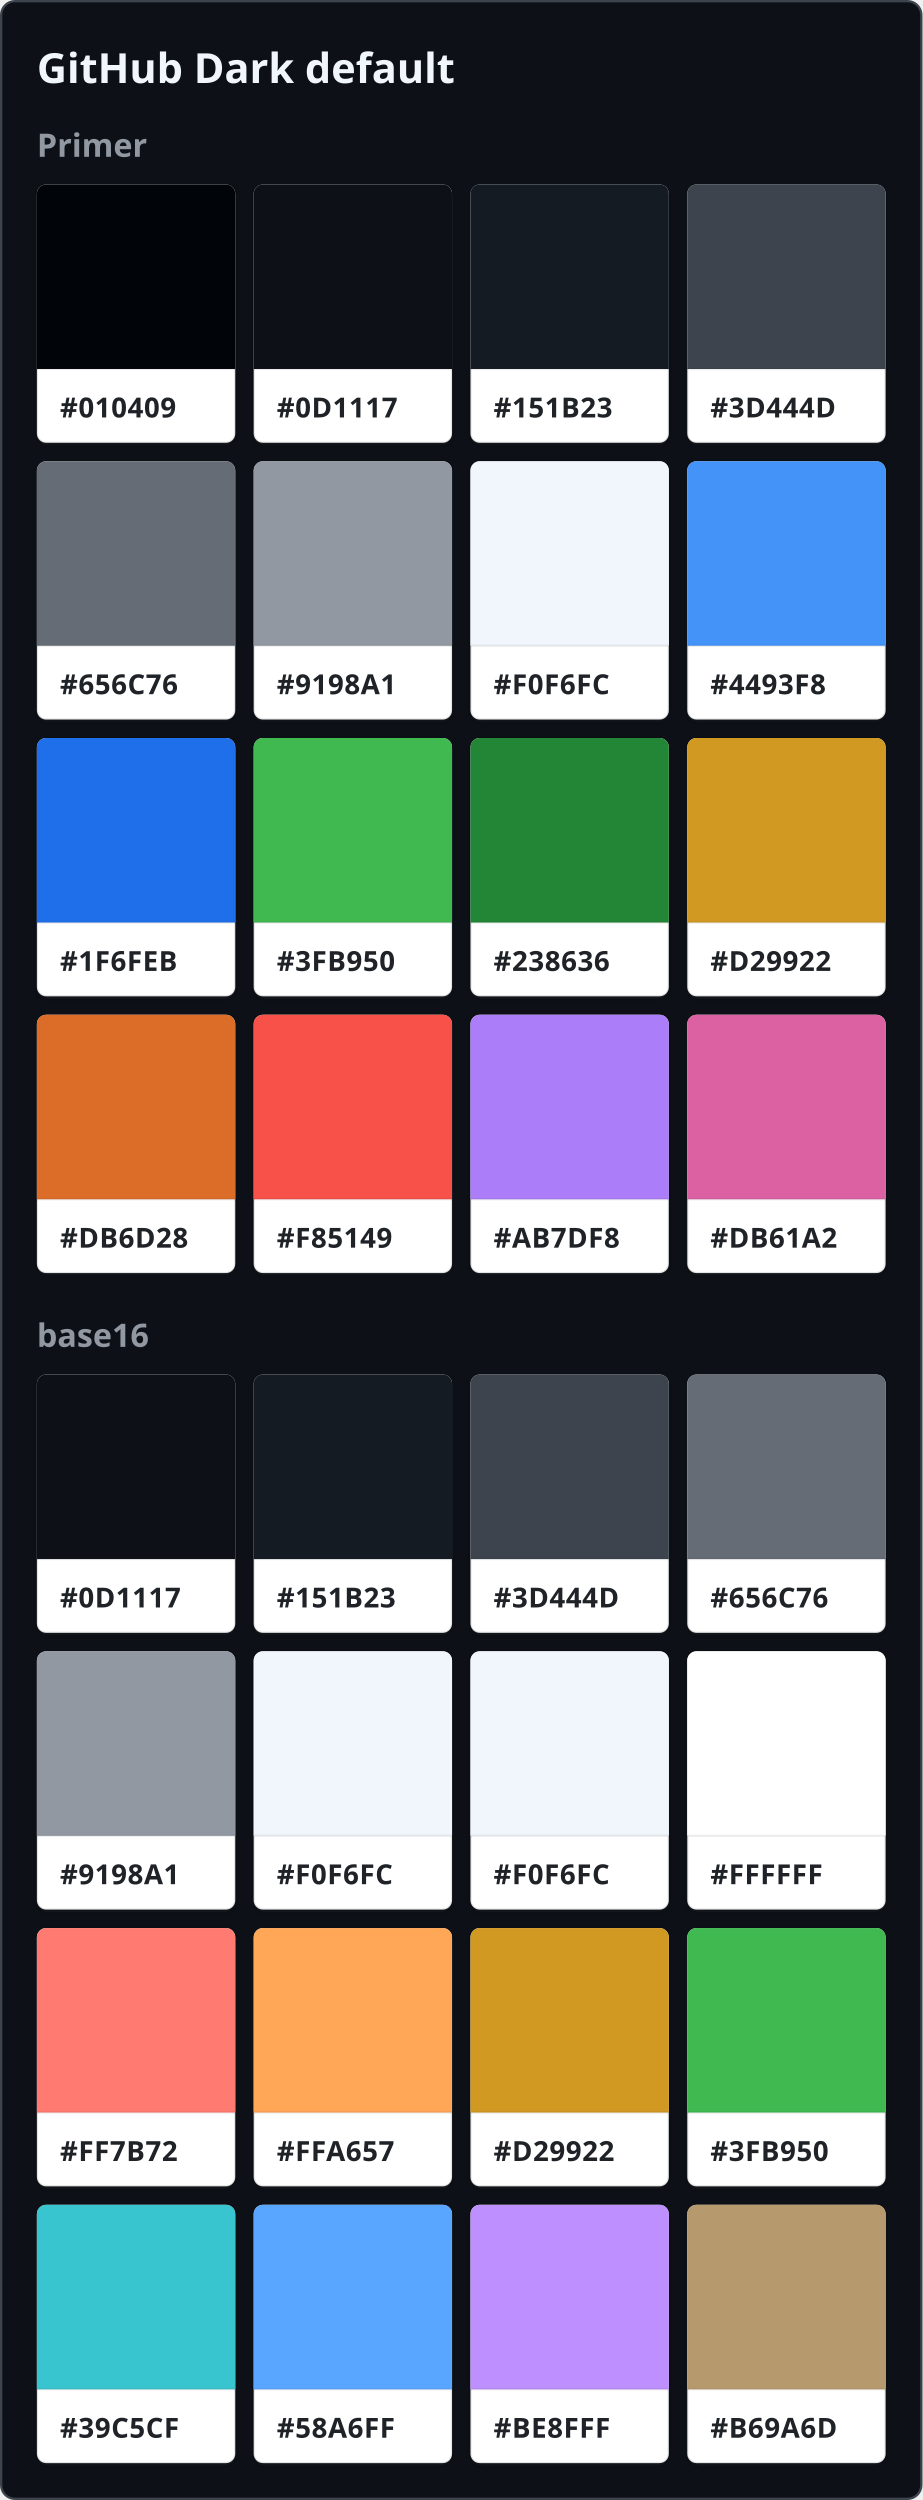
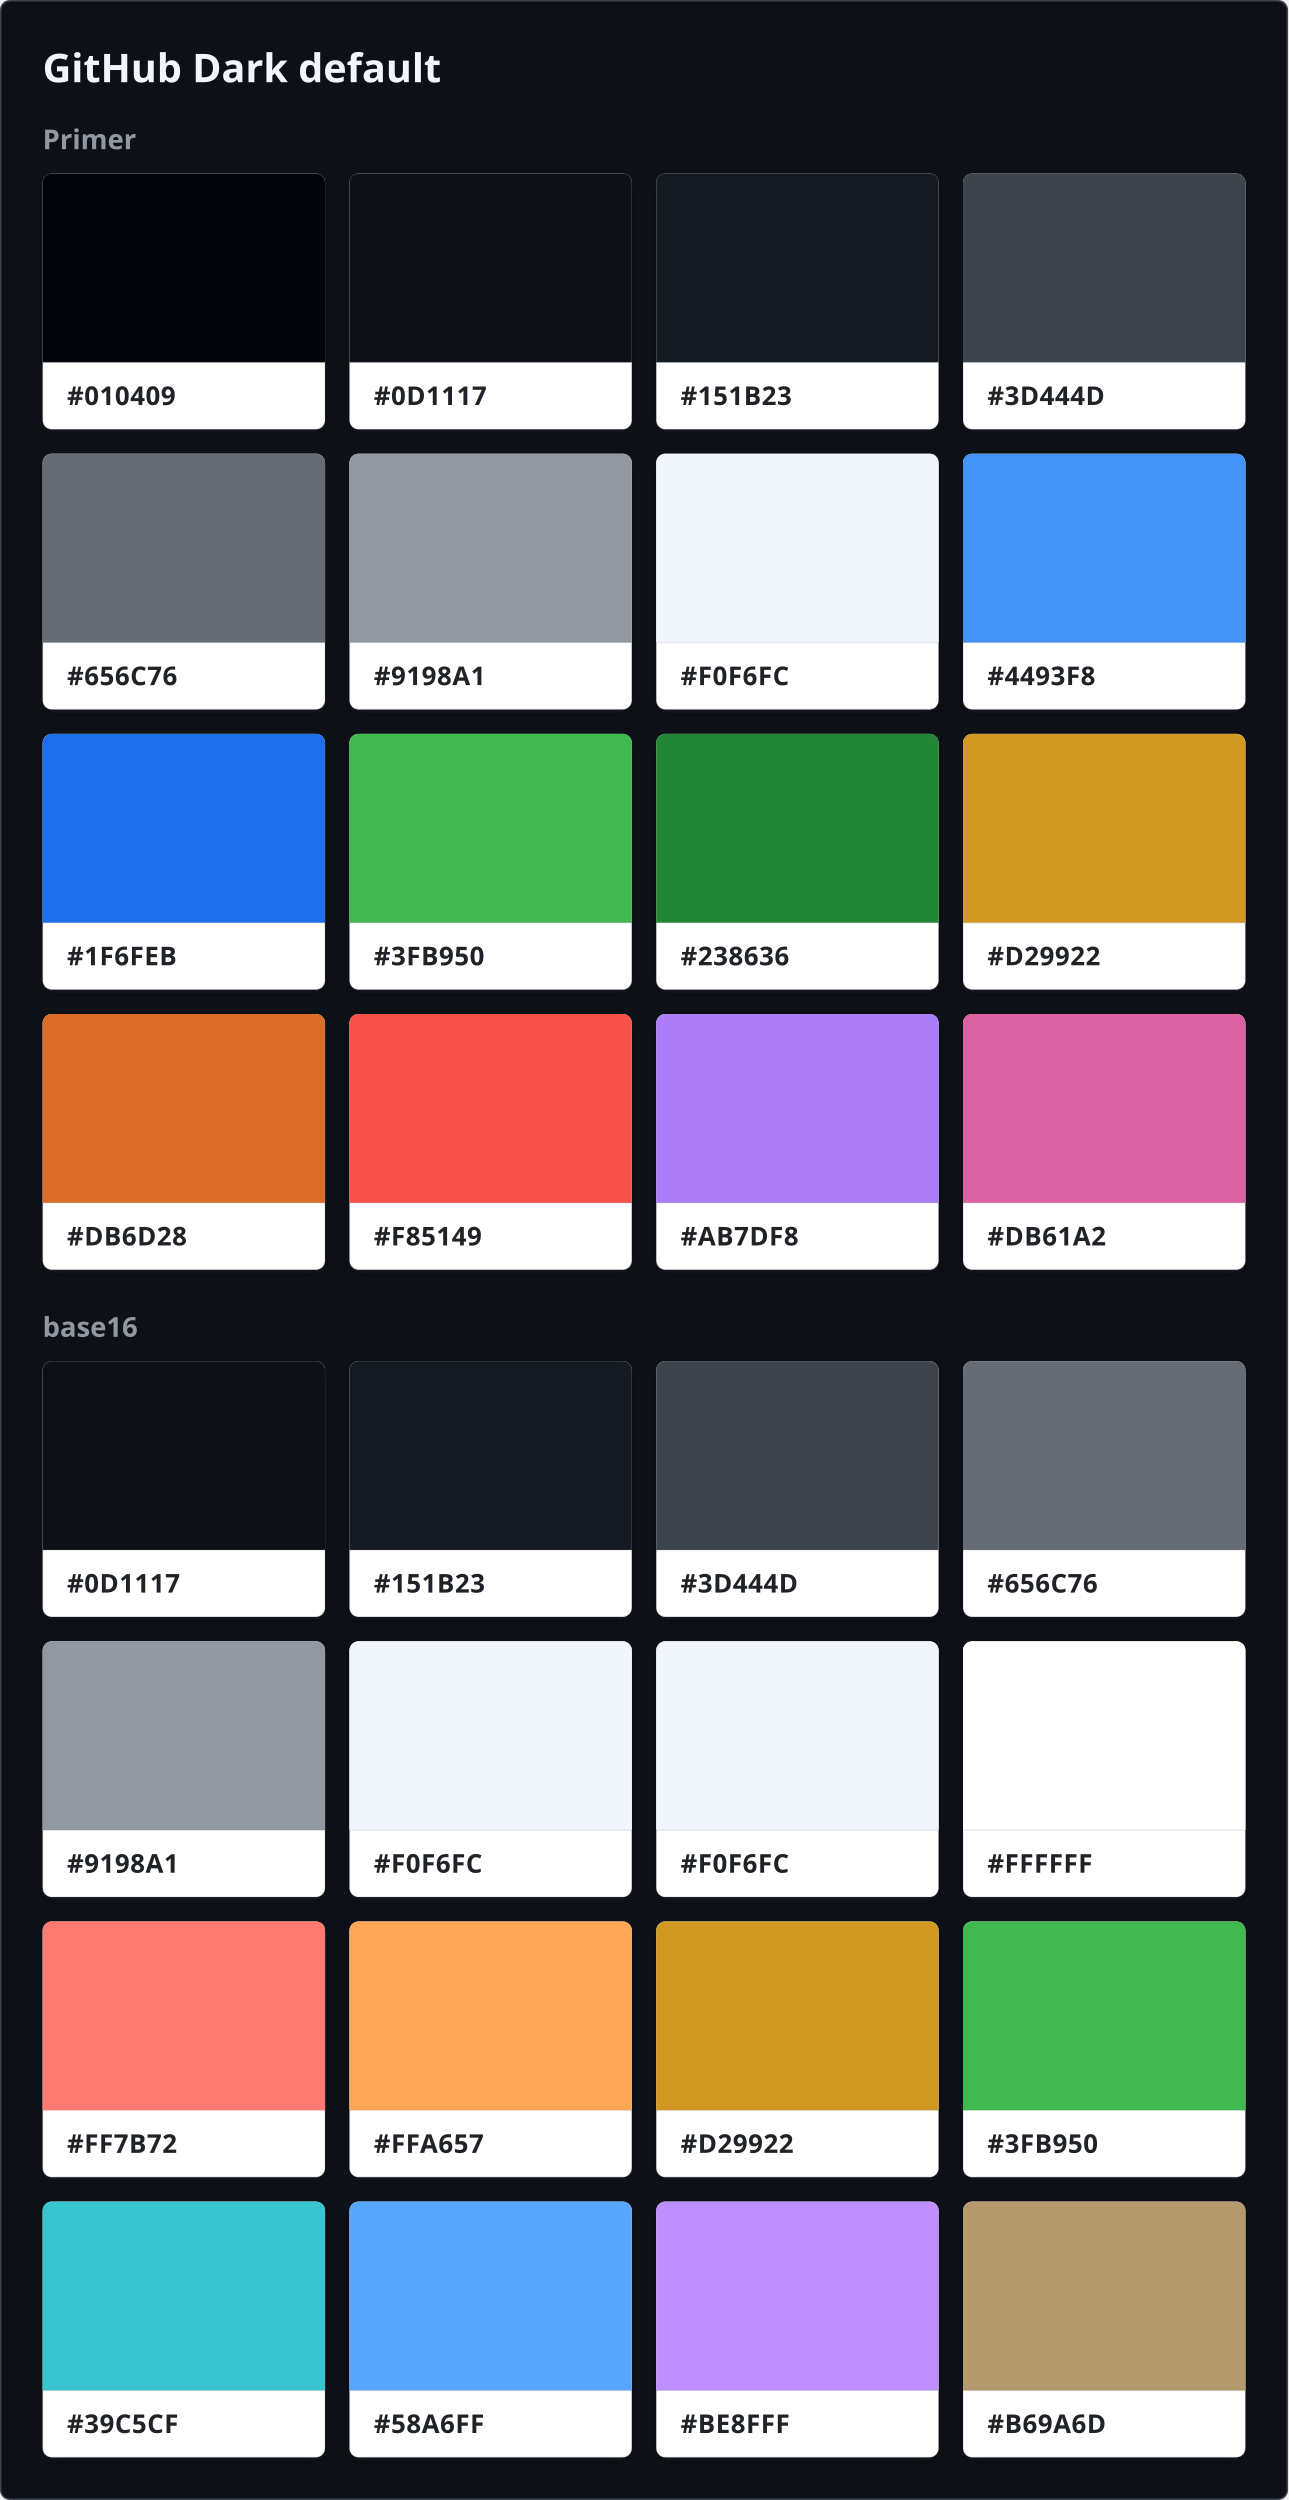
- <svg xmlns="http://www.w3.org/2000/svg" width="400" height="1084" viewBox="0 0 400 1084" role="img" aria-label="GitHub Dark default palette">
+ <svg xmlns="http://www.w3.org/2000/svg" width="846" height="1642" viewBox="0 0 846 1642" role="img" aria-label="GitHub Dark default palette">
  <defs>
    <filter id="lift" x="-10%" y="-10%" width="120%" height="125%">
-       <feDropShadow dx="0" dy="1" stdDeviation="1.5" flood-color="#1f2328" flood-opacity="0.18" />
+       <feDropShadow dx="0" dy="2" stdDeviation="3" flood-color="#1f2328" flood-opacity="0.18" />
    </filter>
  </defs>
  <style>
  text { font-family: -apple-system, BlinkMacSystemFont, 'Segoe UI', 'Noto Sans', Helvetica, Arial, sans-serif; }
-   .title { font-size: 18px; font-weight: 600; fill: #f0f6fc; }
-   .heading { font-size: 14px; font-weight: 600; fill: #9198a1; }
+   .title { font-size: 26px; font-weight: 600; fill: #f0f6fc; }
+   .heading { font-size: 18px; font-weight: 600; fill: #9198a1; }
  .paper { fill: #ffffff; stroke: #1f23281f; filter: url(#lift); }
  .edge { stroke: #1f232814; }
-   .hex { font-size: 12px; font-weight: 700; fill: #1f2328; letter-spacing: 0.02em; }
+   .hex { font-size: 17px; font-weight: 700; fill: #1f2328; letter-spacing: 0.02em; }
</style>
-   <rect x="0.5" y="0.5" width="399" height="1083" rx="6" fill="#0d1117" stroke="#3d444d" />
-   <text class="title" x="16" y="36">GitHub Dark default</text>
-   <text class="heading" x="16" y="68">Primer</text>
-   <rect x="16.0" y="80" width="86.0" height="112" rx="4" class="paper" />
-   <path d="M16.0 160.0V84A4 4 0 0 1 20.0 80H98.0A4 4 0 0 1 102.0 84V160.0Z" fill="#010409" />
-   <line x1="16.0" y1="160.0" x2="102.0" y2="160.0" class="edge" />
-   <text x="26.0" y="181.0" class="hex">#010409</text>
-   <rect x="110.0" y="80" width="86.0" height="112" rx="4" class="paper" />
-   <path d="M110.0 160.0V84A4 4 0 0 1 114.0 80H192.0A4 4 0 0 1 196.0 84V160.0Z" fill="#0d1117" />
-   <line x1="110.0" y1="160.0" x2="196.0" y2="160.0" class="edge" />
-   <text x="120.0" y="181.0" class="hex">#0D1117</text>
-   <rect x="204.0" y="80" width="86.0" height="112" rx="4" class="paper" />
-   <path d="M204.0 160.0V84A4 4 0 0 1 208.0 80H286.0A4 4 0 0 1 290.0 84V160.0Z" fill="#151b23" />
-   <line x1="204.0" y1="160.0" x2="290.0" y2="160.0" class="edge" />
-   <text x="214.0" y="181.0" class="hex">#151B23</text>
-   <rect x="298.0" y="80" width="86.0" height="112" rx="4" class="paper" />
-   <path d="M298.0 160.0V84A4 4 0 0 1 302.0 80H380.0A4 4 0 0 1 384.0 84V160.0Z" fill="#3d444d" />
-   <line x1="298.0" y1="160.0" x2="384.0" y2="160.0" class="edge" />
-   <text x="308.0" y="181.0" class="hex">#3D444D</text>
-   <rect x="16.0" y="200" width="86.0" height="112" rx="4" class="paper" />
-   <path d="M16.0 280.0V204A4 4 0 0 1 20.0 200H98.0A4 4 0 0 1 102.0 204V280.0Z" fill="#656c76" />
-   <line x1="16.0" y1="280.0" x2="102.0" y2="280.0" class="edge" />
-   <text x="26.0" y="301.0" class="hex">#656C76</text>
-   <rect x="110.0" y="200" width="86.0" height="112" rx="4" class="paper" />
-   <path d="M110.0 280.0V204A4 4 0 0 1 114.0 200H192.0A4 4 0 0 1 196.0 204V280.0Z" fill="#9198a1" />
-   <line x1="110.0" y1="280.0" x2="196.0" y2="280.0" class="edge" />
-   <text x="120.0" y="301.0" class="hex">#9198A1</text>
-   <rect x="204.0" y="200" width="86.0" height="112" rx="4" class="paper" />
-   <path d="M204.0 280.0V204A4 4 0 0 1 208.0 200H286.0A4 4 0 0 1 290.0 204V280.0Z" fill="#f0f6fc" />
-   <line x1="204.0" y1="280.0" x2="290.0" y2="280.0" class="edge" />
-   <text x="214.0" y="301.0" class="hex">#F0F6FC</text>
-   <rect x="298.0" y="200" width="86.0" height="112" rx="4" class="paper" />
-   <path d="M298.0 280.0V204A4 4 0 0 1 302.0 200H380.0A4 4 0 0 1 384.0 204V280.0Z" fill="#4493f8" />
-   <line x1="298.0" y1="280.0" x2="384.0" y2="280.0" class="edge" />
-   <text x="308.0" y="301.0" class="hex">#4493F8</text>
-   <rect x="16.0" y="320" width="86.0" height="112" rx="4" class="paper" />
-   <path d="M16.0 400.0V324A4 4 0 0 1 20.0 320H98.0A4 4 0 0 1 102.0 324V400.0Z" fill="#1f6feb" />
-   <line x1="16.0" y1="400.0" x2="102.0" y2="400.0" class="edge" />
-   <text x="26.0" y="421.0" class="hex">#1F6FEB</text>
-   <rect x="110.0" y="320" width="86.0" height="112" rx="4" class="paper" />
-   <path d="M110.0 400.0V324A4 4 0 0 1 114.0 320H192.0A4 4 0 0 1 196.0 324V400.0Z" fill="#3fb950" />
-   <line x1="110.0" y1="400.0" x2="196.0" y2="400.0" class="edge" />
-   <text x="120.0" y="421.0" class="hex">#3FB950</text>
-   <rect x="204.0" y="320" width="86.0" height="112" rx="4" class="paper" />
-   <path d="M204.0 400.0V324A4 4 0 0 1 208.0 320H286.0A4 4 0 0 1 290.0 324V400.0Z" fill="#238636" />
-   <line x1="204.0" y1="400.0" x2="290.0" y2="400.0" class="edge" />
-   <text x="214.0" y="421.0" class="hex">#238636</text>
-   <rect x="298.0" y="320" width="86.0" height="112" rx="4" class="paper" />
-   <path d="M298.0 400.0V324A4 4 0 0 1 302.0 320H380.0A4 4 0 0 1 384.0 324V400.0Z" fill="#d29922" />
-   <line x1="298.0" y1="400.0" x2="384.0" y2="400.0" class="edge" />
-   <text x="308.0" y="421.0" class="hex">#D29922</text>
-   <rect x="16.0" y="440" width="86.0" height="112" rx="4" class="paper" />
-   <path d="M16.0 520.0V444A4 4 0 0 1 20.0 440H98.0A4 4 0 0 1 102.0 444V520.0Z" fill="#db6d28" />
-   <line x1="16.0" y1="520.0" x2="102.0" y2="520.0" class="edge" />
-   <text x="26.0" y="541.0" class="hex">#DB6D28</text>
-   <rect x="110.0" y="440" width="86.0" height="112" rx="4" class="paper" />
-   <path d="M110.0 520.0V444A4 4 0 0 1 114.0 440H192.0A4 4 0 0 1 196.0 444V520.0Z" fill="#f85149" />
-   <line x1="110.0" y1="520.0" x2="196.0" y2="520.0" class="edge" />
-   <text x="120.0" y="541.0" class="hex">#F85149</text>
-   <rect x="204.0" y="440" width="86.0" height="112" rx="4" class="paper" />
-   <path d="M204.0 520.0V444A4 4 0 0 1 208.0 440H286.0A4 4 0 0 1 290.0 444V520.0Z" fill="#ab7df8" />
-   <line x1="204.0" y1="520.0" x2="290.0" y2="520.0" class="edge" />
-   <text x="214.0" y="541.0" class="hex">#AB7DF8</text>
-   <rect x="298.0" y="440" width="86.0" height="112" rx="4" class="paper" />
-   <path d="M298.0 520.0V444A4 4 0 0 1 302.0 440H380.0A4 4 0 0 1 384.0 444V520.0Z" fill="#db61a2" />
-   <line x1="298.0" y1="520.0" x2="384.0" y2="520.0" class="edge" />
-   <text x="308.0" y="541.0" class="hex">#DB61A2</text>
-   <text class="heading" x="16" y="584">base16</text>
-   <rect x="16.0" y="596" width="86.0" height="112" rx="4" class="paper" />
-   <path d="M16.0 676.0V600A4 4 0 0 1 20.0 596H98.0A4 4 0 0 1 102.0 600V676.0Z" fill="#0d1117" />
-   <line x1="16.0" y1="676.0" x2="102.0" y2="676.0" class="edge" />
-   <text x="26.0" y="697.0" class="hex">#0D1117</text>
-   <rect x="110.0" y="596" width="86.0" height="112" rx="4" class="paper" />
-   <path d="M110.0 676.0V600A4 4 0 0 1 114.0 596H192.0A4 4 0 0 1 196.0 600V676.0Z" fill="#151b23" />
-   <line x1="110.0" y1="676.0" x2="196.0" y2="676.0" class="edge" />
-   <text x="120.0" y="697.0" class="hex">#151B23</text>
-   <rect x="204.0" y="596" width="86.0" height="112" rx="4" class="paper" />
-   <path d="M204.0 676.0V600A4 4 0 0 1 208.0 596H286.0A4 4 0 0 1 290.0 600V676.0Z" fill="#3d444d" />
-   <line x1="204.0" y1="676.0" x2="290.0" y2="676.0" class="edge" />
-   <text x="214.0" y="697.0" class="hex">#3D444D</text>
-   <rect x="298.0" y="596" width="86.0" height="112" rx="4" class="paper" />
-   <path d="M298.0 676.0V600A4 4 0 0 1 302.0 596H380.0A4 4 0 0 1 384.0 600V676.0Z" fill="#656c76" />
-   <line x1="298.0" y1="676.0" x2="384.0" y2="676.0" class="edge" />
-   <text x="308.0" y="697.0" class="hex">#656C76</text>
-   <rect x="16.0" y="716" width="86.0" height="112" rx="4" class="paper" />
-   <path d="M16.0 796.0V720A4 4 0 0 1 20.0 716H98.0A4 4 0 0 1 102.0 720V796.0Z" fill="#9198a1" />
-   <line x1="16.0" y1="796.0" x2="102.0" y2="796.0" class="edge" />
-   <text x="26.0" y="817.0" class="hex">#9198A1</text>
-   <rect x="110.0" y="716" width="86.0" height="112" rx="4" class="paper" />
-   <path d="M110.0 796.0V720A4 4 0 0 1 114.0 716H192.0A4 4 0 0 1 196.0 720V796.0Z" fill="#f0f6fc" />
-   <line x1="110.0" y1="796.0" x2="196.0" y2="796.0" class="edge" />
-   <text x="120.0" y="817.0" class="hex">#F0F6FC</text>
-   <rect x="204.0" y="716" width="86.0" height="112" rx="4" class="paper" />
-   <path d="M204.0 796.0V720A4 4 0 0 1 208.0 716H286.0A4 4 0 0 1 290.0 720V796.0Z" fill="#f0f6fc" />
-   <line x1="204.0" y1="796.0" x2="290.0" y2="796.0" class="edge" />
-   <text x="214.0" y="817.0" class="hex">#F0F6FC</text>
-   <rect x="298.0" y="716" width="86.0" height="112" rx="4" class="paper" />
-   <path d="M298.0 796.0V720A4 4 0 0 1 302.0 716H380.0A4 4 0 0 1 384.0 720V796.0Z" fill="#ffffff" />
-   <line x1="298.0" y1="796.0" x2="384.0" y2="796.0" class="edge" />
-   <text x="308.0" y="817.0" class="hex">#FFFFFF</text>
-   <rect x="16.0" y="836" width="86.0" height="112" rx="4" class="paper" />
-   <path d="M16.0 916.0V840A4 4 0 0 1 20.0 836H98.0A4 4 0 0 1 102.0 840V916.0Z" fill="#ff7b72" />
-   <line x1="16.0" y1="916.0" x2="102.0" y2="916.0" class="edge" />
-   <text x="26.0" y="937.0" class="hex">#FF7B72</text>
-   <rect x="110.0" y="836" width="86.0" height="112" rx="4" class="paper" />
-   <path d="M110.0 916.0V840A4 4 0 0 1 114.0 836H192.0A4 4 0 0 1 196.0 840V916.0Z" fill="#ffa657" />
-   <line x1="110.0" y1="916.0" x2="196.0" y2="916.0" class="edge" />
-   <text x="120.0" y="937.0" class="hex">#FFA657</text>
-   <rect x="204.0" y="836" width="86.0" height="112" rx="4" class="paper" />
-   <path d="M204.0 916.0V840A4 4 0 0 1 208.0 836H286.0A4 4 0 0 1 290.0 840V916.0Z" fill="#d29922" />
-   <line x1="204.0" y1="916.0" x2="290.0" y2="916.0" class="edge" />
-   <text x="214.0" y="937.0" class="hex">#D29922</text>
-   <rect x="298.0" y="836" width="86.0" height="112" rx="4" class="paper" />
-   <path d="M298.0 916.0V840A4 4 0 0 1 302.0 836H380.0A4 4 0 0 1 384.0 840V916.0Z" fill="#3fb950" />
-   <line x1="298.0" y1="916.0" x2="384.0" y2="916.0" class="edge" />
-   <text x="308.0" y="937.0" class="hex">#3FB950</text>
-   <rect x="16.0" y="956" width="86.0" height="112" rx="4" class="paper" />
-   <path d="M16.0 1036.0V960A4 4 0 0 1 20.0 956H98.0A4 4 0 0 1 102.0 960V1036.0Z" fill="#39c5cf" />
-   <line x1="16.0" y1="1036.0" x2="102.0" y2="1036.0" class="edge" />
-   <text x="26.0" y="1057.0" class="hex">#39C5CF</text>
-   <rect x="110.0" y="956" width="86.0" height="112" rx="4" class="paper" />
-   <path d="M110.0 1036.0V960A4 4 0 0 1 114.0 956H192.0A4 4 0 0 1 196.0 960V1036.0Z" fill="#58a6ff" />
-   <line x1="110.0" y1="1036.0" x2="196.0" y2="1036.0" class="edge" />
-   <text x="120.0" y="1057.0" class="hex">#58A6FF</text>
-   <rect x="204.0" y="956" width="86.0" height="112" rx="4" class="paper" />
-   <path d="M204.0 1036.0V960A4 4 0 0 1 208.0 956H286.0A4 4 0 0 1 290.0 960V1036.0Z" fill="#be8fff" />
-   <line x1="204.0" y1="1036.0" x2="290.0" y2="1036.0" class="edge" />
-   <text x="214.0" y="1057.0" class="hex">#BE8FFF</text>
-   <rect x="298.0" y="956" width="86.0" height="112" rx="4" class="paper" />
-   <path d="M298.0 1036.0V960A4 4 0 0 1 302.0 956H380.0A4 4 0 0 1 384.0 960V1036.0Z" fill="#b69a6d" />
-   <line x1="298.0" y1="1036.0" x2="384.0" y2="1036.0" class="edge" />
-   <text x="308.0" y="1057.0" class="hex">#B69A6D</text>
+   <rect x="0.5" y="0.5" width="845" height="1641" rx="6" fill="#0d1117" stroke="#3d444d" />
+   <text class="title" x="28" y="54">GitHub Dark default</text>
+   <text class="heading" x="28" y="98">Primer</text>
+   <rect x="28.0" y="114" width="185.5" height="168" rx="6" class="paper" />
+   <path d="M28.0 238.0V120A6 6 0 0 1 34.0 114H207.5A6 6 0 0 1 213.5 120V238.0Z" fill="#010409" />
+   <line x1="28.0" y1="238.0" x2="213.5" y2="238.0" class="edge" />
+   <text x="44.0" y="266.0" class="hex">#010409</text>
+   <rect x="229.5" y="114" width="185.5" height="168" rx="6" class="paper" />
+   <path d="M229.5 238.0V120A6 6 0 0 1 235.5 114H409.0A6 6 0 0 1 415.0 120V238.0Z" fill="#0d1117" />
+   <line x1="229.5" y1="238.0" x2="415.0" y2="238.0" class="edge" />
+   <text x="245.5" y="266.0" class="hex">#0D1117</text>
+   <rect x="431.0" y="114" width="185.5" height="168" rx="6" class="paper" />
+   <path d="M431.0 238.0V120A6 6 0 0 1 437.0 114H610.5A6 6 0 0 1 616.5 120V238.0Z" fill="#151b23" />
+   <line x1="431.0" y1="238.0" x2="616.5" y2="238.0" class="edge" />
+   <text x="447.0" y="266.0" class="hex">#151B23</text>
+   <rect x="632.5" y="114" width="185.5" height="168" rx="6" class="paper" />
+   <path d="M632.5 238.0V120A6 6 0 0 1 638.5 114H812.0A6 6 0 0 1 818.0 120V238.0Z" fill="#3d444d" />
+   <line x1="632.5" y1="238.0" x2="818.0" y2="238.0" class="edge" />
+   <text x="648.5" y="266.0" class="hex">#3D444D</text>
+   <rect x="28.0" y="298" width="185.5" height="168" rx="6" class="paper" />
+   <path d="M28.0 422.0V304A6 6 0 0 1 34.0 298H207.5A6 6 0 0 1 213.5 304V422.0Z" fill="#656c76" />
+   <line x1="28.0" y1="422.0" x2="213.5" y2="422.0" class="edge" />
+   <text x="44.0" y="450.0" class="hex">#656C76</text>
+   <rect x="229.5" y="298" width="185.5" height="168" rx="6" class="paper" />
+   <path d="M229.5 422.0V304A6 6 0 0 1 235.5 298H409.0A6 6 0 0 1 415.0 304V422.0Z" fill="#9198a1" />
+   <line x1="229.5" y1="422.0" x2="415.0" y2="422.0" class="edge" />
+   <text x="245.5" y="450.0" class="hex">#9198A1</text>
+   <rect x="431.0" y="298" width="185.5" height="168" rx="6" class="paper" />
+   <path d="M431.0 422.0V304A6 6 0 0 1 437.0 298H610.5A6 6 0 0 1 616.5 304V422.0Z" fill="#f0f6fc" />
+   <line x1="431.0" y1="422.0" x2="616.5" y2="422.0" class="edge" />
+   <text x="447.0" y="450.0" class="hex">#F0F6FC</text>
+   <rect x="632.5" y="298" width="185.5" height="168" rx="6" class="paper" />
+   <path d="M632.5 422.0V304A6 6 0 0 1 638.5 298H812.0A6 6 0 0 1 818.0 304V422.0Z" fill="#4493f8" />
+   <line x1="632.5" y1="422.0" x2="818.0" y2="422.0" class="edge" />
+   <text x="648.5" y="450.0" class="hex">#4493F8</text>
+   <rect x="28.0" y="482" width="185.5" height="168" rx="6" class="paper" />
+   <path d="M28.0 606.0V488A6 6 0 0 1 34.0 482H207.5A6 6 0 0 1 213.5 488V606.0Z" fill="#1f6feb" />
+   <line x1="28.0" y1="606.0" x2="213.5" y2="606.0" class="edge" />
+   <text x="44.0" y="634.0" class="hex">#1F6FEB</text>
+   <rect x="229.5" y="482" width="185.5" height="168" rx="6" class="paper" />
+   <path d="M229.5 606.0V488A6 6 0 0 1 235.5 482H409.0A6 6 0 0 1 415.0 488V606.0Z" fill="#3fb950" />
+   <line x1="229.5" y1="606.0" x2="415.0" y2="606.0" class="edge" />
+   <text x="245.5" y="634.0" class="hex">#3FB950</text>
+   <rect x="431.0" y="482" width="185.5" height="168" rx="6" class="paper" />
+   <path d="M431.0 606.0V488A6 6 0 0 1 437.0 482H610.5A6 6 0 0 1 616.5 488V606.0Z" fill="#238636" />
+   <line x1="431.0" y1="606.0" x2="616.5" y2="606.0" class="edge" />
+   <text x="447.0" y="634.0" class="hex">#238636</text>
+   <rect x="632.5" y="482" width="185.5" height="168" rx="6" class="paper" />
+   <path d="M632.5 606.0V488A6 6 0 0 1 638.5 482H812.0A6 6 0 0 1 818.0 488V606.0Z" fill="#d29922" />
+   <line x1="632.5" y1="606.0" x2="818.0" y2="606.0" class="edge" />
+   <text x="648.5" y="634.0" class="hex">#D29922</text>
+   <rect x="28.0" y="666" width="185.5" height="168" rx="6" class="paper" />
+   <path d="M28.0 790.0V672A6 6 0 0 1 34.0 666H207.5A6 6 0 0 1 213.5 672V790.0Z" fill="#db6d28" />
+   <line x1="28.0" y1="790.0" x2="213.5" y2="790.0" class="edge" />
+   <text x="44.0" y="818.0" class="hex">#DB6D28</text>
+   <rect x="229.5" y="666" width="185.5" height="168" rx="6" class="paper" />
+   <path d="M229.5 790.0V672A6 6 0 0 1 235.5 666H409.0A6 6 0 0 1 415.0 672V790.0Z" fill="#f85149" />
+   <line x1="229.5" y1="790.0" x2="415.0" y2="790.0" class="edge" />
+   <text x="245.5" y="818.0" class="hex">#F85149</text>
+   <rect x="431.0" y="666" width="185.5" height="168" rx="6" class="paper" />
+   <path d="M431.0 790.0V672A6 6 0 0 1 437.0 666H610.5A6 6 0 0 1 616.5 672V790.0Z" fill="#ab7df8" />
+   <line x1="431.0" y1="790.0" x2="616.5" y2="790.0" class="edge" />
+   <text x="447.0" y="818.0" class="hex">#AB7DF8</text>
+   <rect x="632.5" y="666" width="185.5" height="168" rx="6" class="paper" />
+   <path d="M632.5 790.0V672A6 6 0 0 1 638.5 666H812.0A6 6 0 0 1 818.0 672V790.0Z" fill="#db61a2" />
+   <line x1="632.5" y1="790.0" x2="818.0" y2="790.0" class="edge" />
+   <text x="648.5" y="818.0" class="hex">#DB61A2</text>
+   <text class="heading" x="28" y="878">base16</text>
+   <rect x="28.0" y="894" width="185.5" height="168" rx="6" class="paper" />
+   <path d="M28.0 1018.0V900A6 6 0 0 1 34.0 894H207.5A6 6 0 0 1 213.5 900V1018.0Z" fill="#0d1117" />
+   <line x1="28.0" y1="1018.0" x2="213.5" y2="1018.0" class="edge" />
+   <text x="44.0" y="1046.0" class="hex">#0D1117</text>
+   <rect x="229.5" y="894" width="185.5" height="168" rx="6" class="paper" />
+   <path d="M229.5 1018.0V900A6 6 0 0 1 235.5 894H409.0A6 6 0 0 1 415.0 900V1018.0Z" fill="#151b23" />
+   <line x1="229.5" y1="1018.0" x2="415.0" y2="1018.0" class="edge" />
+   <text x="245.5" y="1046.0" class="hex">#151B23</text>
+   <rect x="431.0" y="894" width="185.5" height="168" rx="6" class="paper" />
+   <path d="M431.0 1018.0V900A6 6 0 0 1 437.0 894H610.5A6 6 0 0 1 616.5 900V1018.0Z" fill="#3d444d" />
+   <line x1="431.0" y1="1018.0" x2="616.5" y2="1018.0" class="edge" />
+   <text x="447.0" y="1046.0" class="hex">#3D444D</text>
+   <rect x="632.5" y="894" width="185.5" height="168" rx="6" class="paper" />
+   <path d="M632.5 1018.0V900A6 6 0 0 1 638.5 894H812.0A6 6 0 0 1 818.0 900V1018.0Z" fill="#656c76" />
+   <line x1="632.5" y1="1018.0" x2="818.0" y2="1018.0" class="edge" />
+   <text x="648.5" y="1046.0" class="hex">#656C76</text>
+   <rect x="28.0" y="1078" width="185.5" height="168" rx="6" class="paper" />
+   <path d="M28.0 1202.0V1084A6 6 0 0 1 34.0 1078H207.5A6 6 0 0 1 213.5 1084V1202.0Z" fill="#9198a1" />
+   <line x1="28.0" y1="1202.0" x2="213.5" y2="1202.0" class="edge" />
+   <text x="44.0" y="1230.0" class="hex">#9198A1</text>
+   <rect x="229.5" y="1078" width="185.5" height="168" rx="6" class="paper" />
+   <path d="M229.5 1202.0V1084A6 6 0 0 1 235.5 1078H409.0A6 6 0 0 1 415.0 1084V1202.0Z" fill="#f0f6fc" />
+   <line x1="229.5" y1="1202.0" x2="415.0" y2="1202.0" class="edge" />
+   <text x="245.5" y="1230.0" class="hex">#F0F6FC</text>
+   <rect x="431.0" y="1078" width="185.5" height="168" rx="6" class="paper" />
+   <path d="M431.0 1202.0V1084A6 6 0 0 1 437.0 1078H610.5A6 6 0 0 1 616.5 1084V1202.0Z" fill="#f0f6fc" />
+   <line x1="431.0" y1="1202.0" x2="616.5" y2="1202.0" class="edge" />
+   <text x="447.0" y="1230.0" class="hex">#F0F6FC</text>
+   <rect x="632.5" y="1078" width="185.5" height="168" rx="6" class="paper" />
+   <path d="M632.5 1202.0V1084A6 6 0 0 1 638.5 1078H812.0A6 6 0 0 1 818.0 1084V1202.0Z" fill="#ffffff" />
+   <line x1="632.5" y1="1202.0" x2="818.0" y2="1202.0" class="edge" />
+   <text x="648.5" y="1230.0" class="hex">#FFFFFF</text>
+   <rect x="28.0" y="1262" width="185.5" height="168" rx="6" class="paper" />
+   <path d="M28.0 1386.0V1268A6 6 0 0 1 34.0 1262H207.5A6 6 0 0 1 213.5 1268V1386.0Z" fill="#ff7b72" />
+   <line x1="28.0" y1="1386.0" x2="213.5" y2="1386.0" class="edge" />
+   <text x="44.0" y="1414.0" class="hex">#FF7B72</text>
+   <rect x="229.5" y="1262" width="185.5" height="168" rx="6" class="paper" />
+   <path d="M229.5 1386.0V1268A6 6 0 0 1 235.5 1262H409.0A6 6 0 0 1 415.0 1268V1386.0Z" fill="#ffa657" />
+   <line x1="229.5" y1="1386.0" x2="415.0" y2="1386.0" class="edge" />
+   <text x="245.5" y="1414.0" class="hex">#FFA657</text>
+   <rect x="431.0" y="1262" width="185.5" height="168" rx="6" class="paper" />
+   <path d="M431.0 1386.0V1268A6 6 0 0 1 437.0 1262H610.5A6 6 0 0 1 616.5 1268V1386.0Z" fill="#d29922" />
+   <line x1="431.0" y1="1386.0" x2="616.5" y2="1386.0" class="edge" />
+   <text x="447.0" y="1414.0" class="hex">#D29922</text>
+   <rect x="632.5" y="1262" width="185.5" height="168" rx="6" class="paper" />
+   <path d="M632.5 1386.0V1268A6 6 0 0 1 638.5 1262H812.0A6 6 0 0 1 818.0 1268V1386.0Z" fill="#3fb950" />
+   <line x1="632.5" y1="1386.0" x2="818.0" y2="1386.0" class="edge" />
+   <text x="648.5" y="1414.0" class="hex">#3FB950</text>
+   <rect x="28.0" y="1446" width="185.5" height="168" rx="6" class="paper" />
+   <path d="M28.0 1570.0V1452A6 6 0 0 1 34.0 1446H207.5A6 6 0 0 1 213.5 1452V1570.0Z" fill="#39c5cf" />
+   <line x1="28.0" y1="1570.0" x2="213.5" y2="1570.0" class="edge" />
+   <text x="44.0" y="1598.0" class="hex">#39C5CF</text>
+   <rect x="229.5" y="1446" width="185.5" height="168" rx="6" class="paper" />
+   <path d="M229.5 1570.0V1452A6 6 0 0 1 235.5 1446H409.0A6 6 0 0 1 415.0 1452V1570.0Z" fill="#58a6ff" />
+   <line x1="229.5" y1="1570.0" x2="415.0" y2="1570.0" class="edge" />
+   <text x="245.5" y="1598.0" class="hex">#58A6FF</text>
+   <rect x="431.0" y="1446" width="185.5" height="168" rx="6" class="paper" />
+   <path d="M431.0 1570.0V1452A6 6 0 0 1 437.0 1446H610.5A6 6 0 0 1 616.5 1452V1570.0Z" fill="#be8fff" />
+   <line x1="431.0" y1="1570.0" x2="616.5" y2="1570.0" class="edge" />
+   <text x="447.0" y="1598.0" class="hex">#BE8FFF</text>
+   <rect x="632.5" y="1446" width="185.5" height="168" rx="6" class="paper" />
+   <path d="M632.5 1570.0V1452A6 6 0 0 1 638.5 1446H812.0A6 6 0 0 1 818.0 1452V1570.0Z" fill="#b69a6d" />
+   <line x1="632.5" y1="1570.0" x2="818.0" y2="1570.0" class="edge" />
+   <text x="648.5" y="1598.0" class="hex">#B69A6D</text>
</svg>
